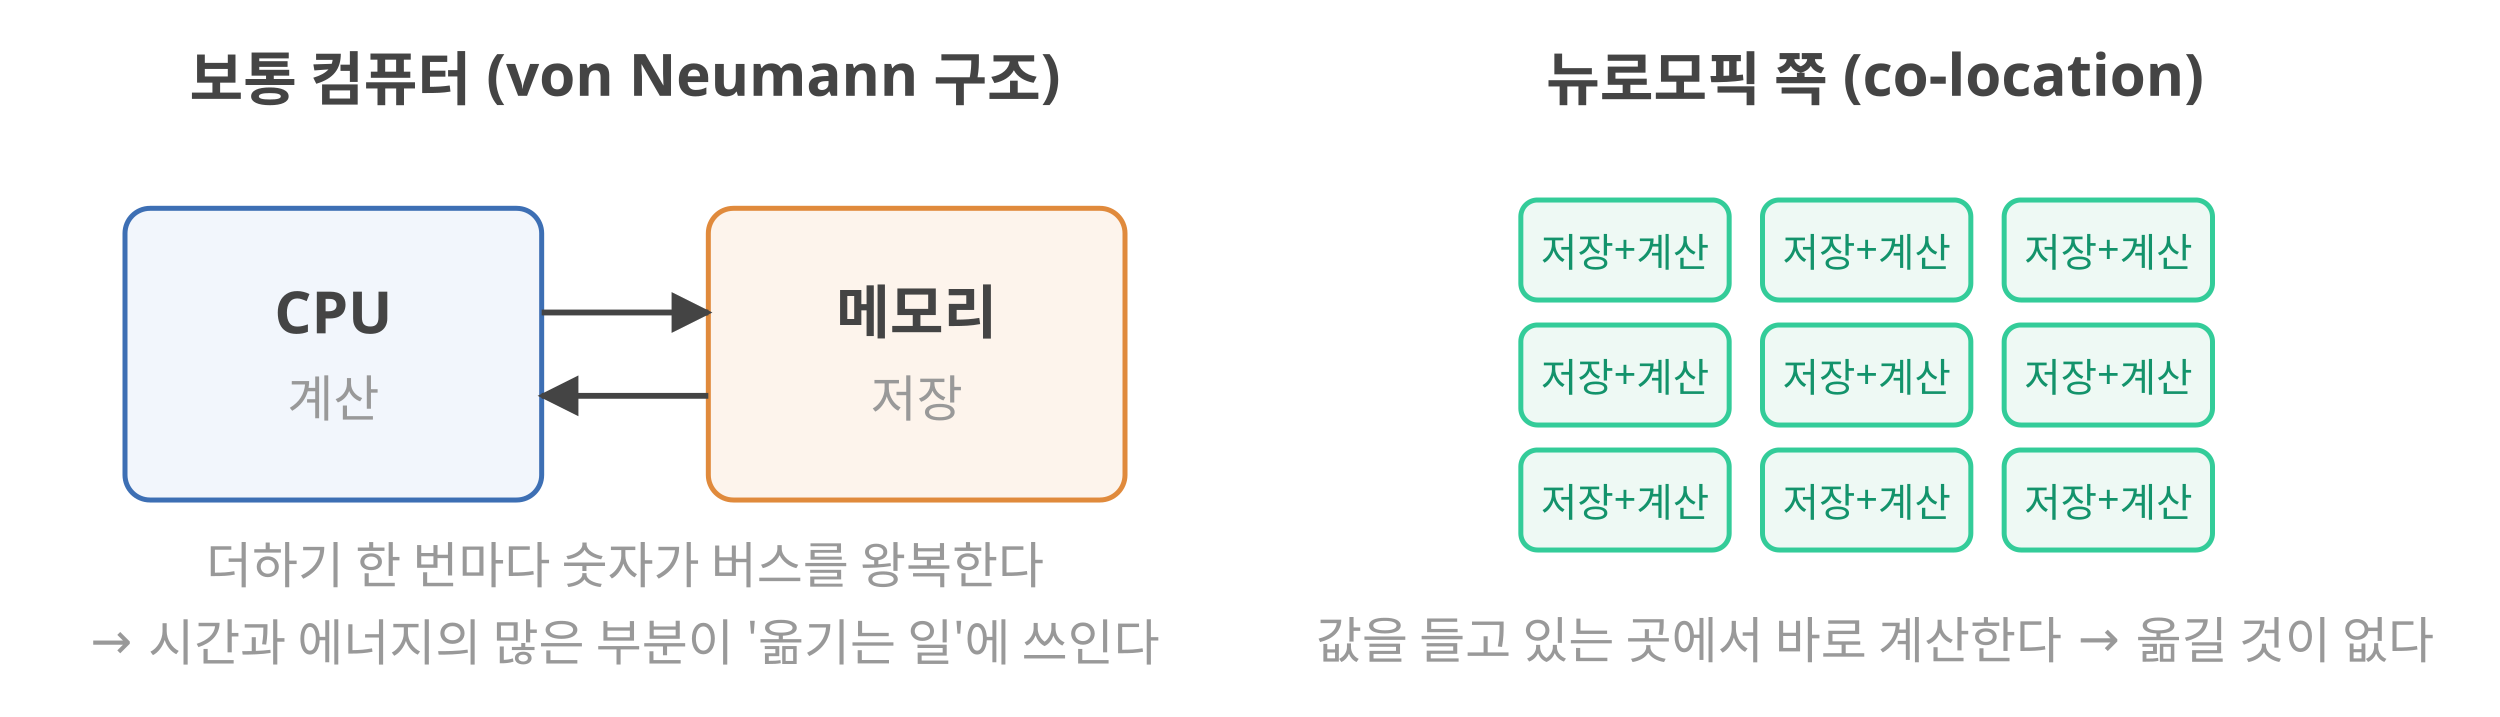
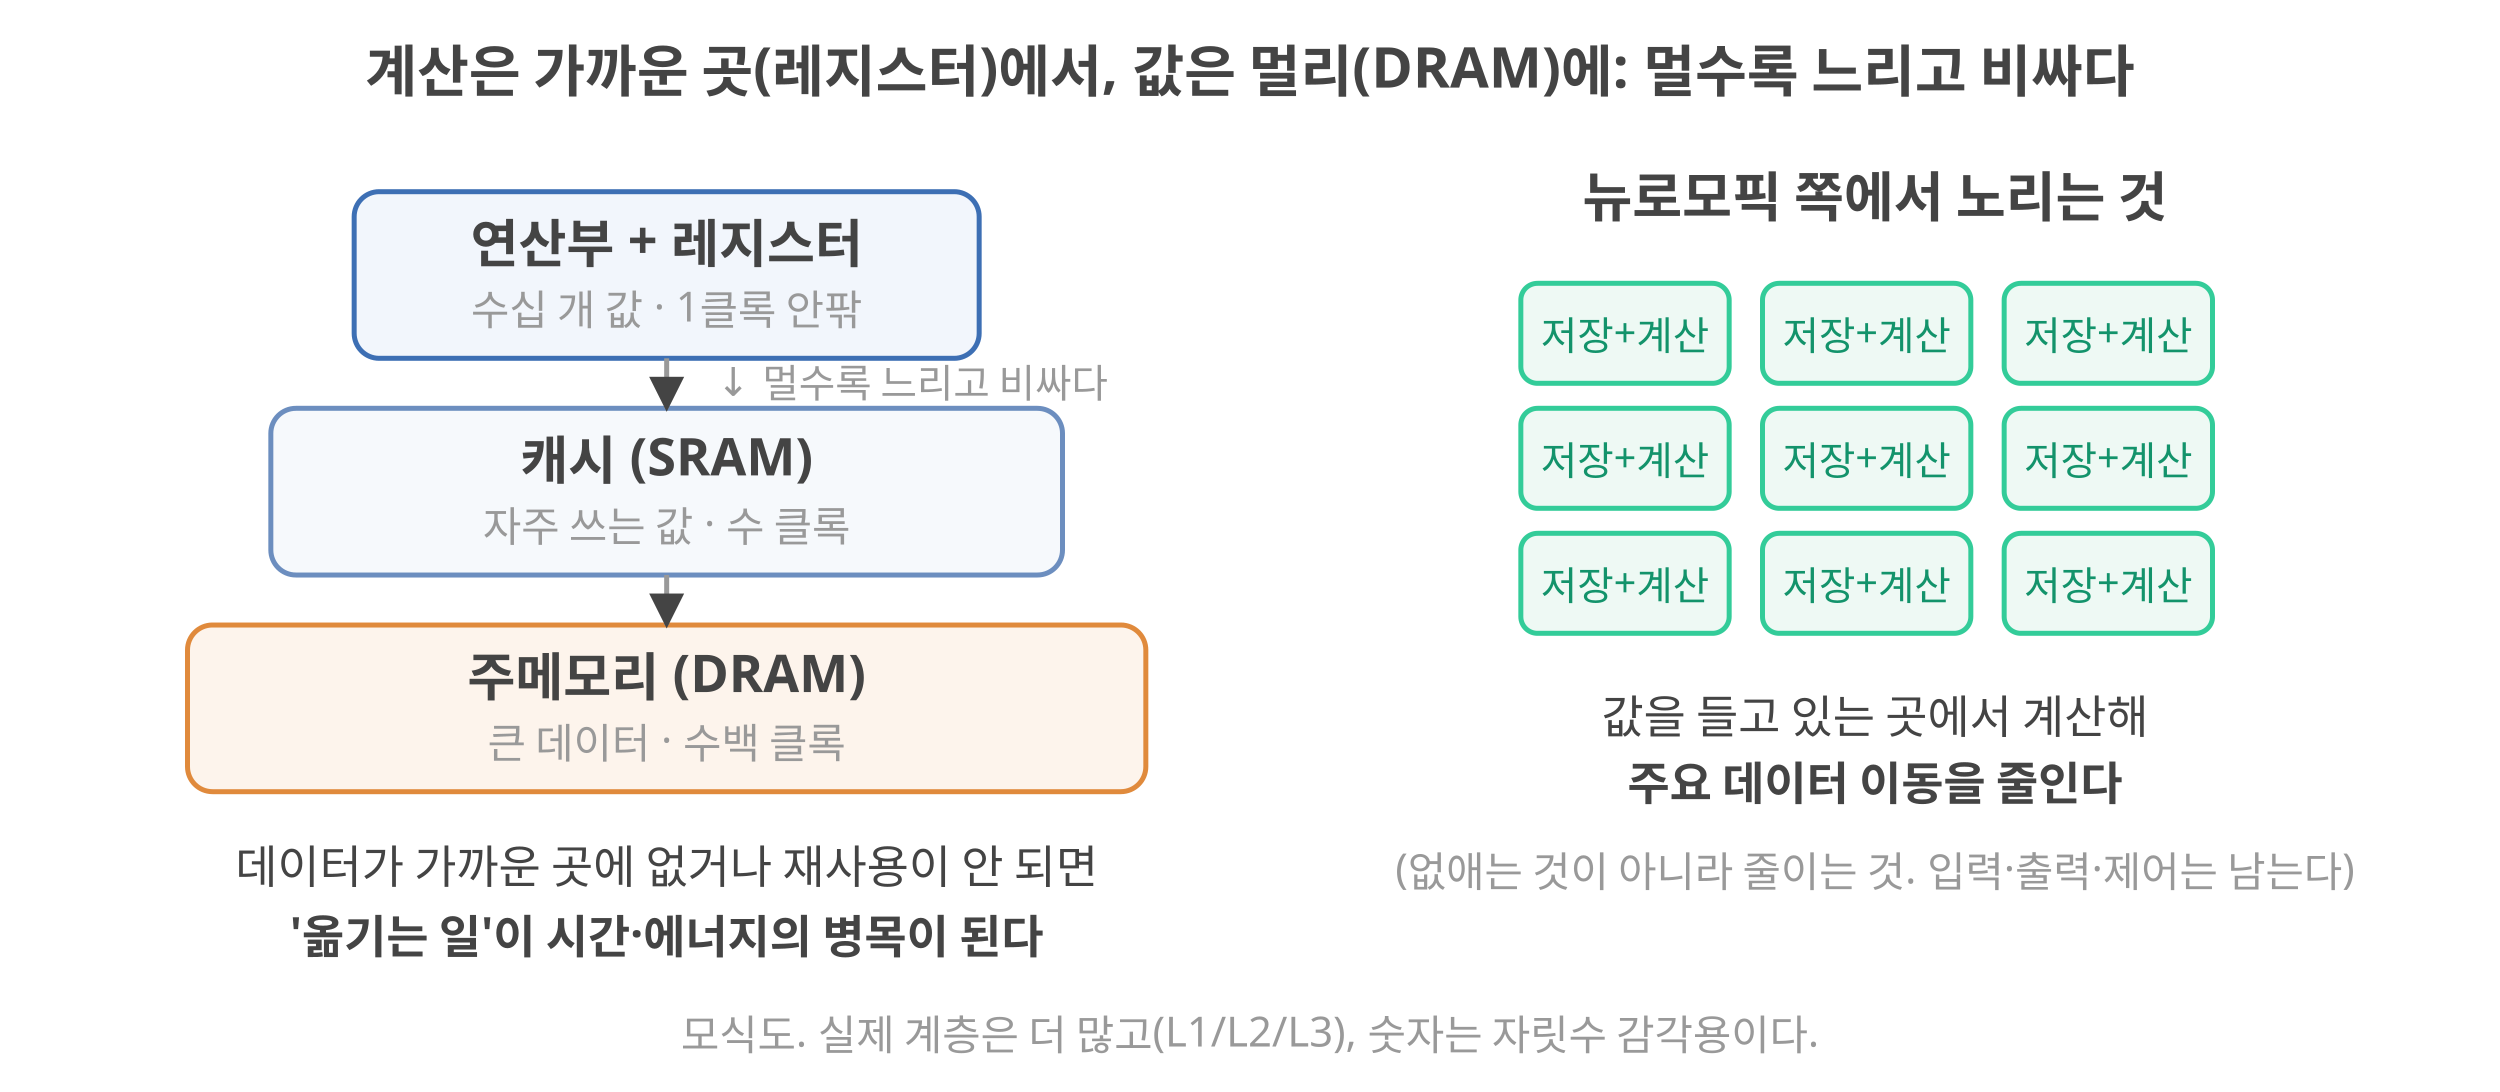
- <svg xmlns="http://www.w3.org/2000/svg" viewBox="0 0 600 172" width="100%" font-family="Noto Sans KR, Malgun Gothic, sans-serif" font-size="13" fill="#444">
+ <svg xmlns="http://www.w3.org/2000/svg" viewBox="0 0 600 262" width="100%" font-family="Noto Sans KR, Malgun Gothic, sans-serif" font-size="13" fill="#444">
  <defs>
    <marker id="arr" viewBox="0 0 10 10" refX="9" refY="5" markerWidth="7" markerHeight="7" orient="auto-start-reverse">
      <path d="M0,0 L10,5 L0,10 z" fill="#444" />
    </marker>
  </defs>
-   <text x="150" y="24" font-size="14" fill="#444" text-anchor="middle" font-weight="bold">보통 컴퓨터 (von Neumann 구조)</text>
-   <rect x="30" y="50" width="100" height="70" rx="6" fill="#f2f6fc" stroke="#3d6fb4" stroke-width="1.2" />
-   <text x="80" y="80" font-size="14" fill="#444" text-anchor="middle" font-weight="bold">CPU</text>
-   <text x="80" y="100" font-size="12" fill="#999" text-anchor="middle" font-weight="normal">계산</text>
-   <rect x="170" y="50" width="100" height="70" rx="6" fill="#fdf4ec" stroke="#e08a3c" stroke-width="1.2" />
-   <text x="220" y="80" font-size="14" fill="#444" text-anchor="middle" font-weight="bold">메모리</text>
-   <text x="220" y="100" font-size="12" fill="#999" text-anchor="middle" font-weight="normal">저장</text>
-   <line x1="130" y1="75" x2="170" y2="75" stroke="#444" stroke-width="1.4" marker-end="url(#arr)" />
-   <line x1="170" y1="95" x2="130" y2="95" stroke="#444" stroke-width="1.4" marker-end="url(#arr)" />
-   <text x="150" y="140" font-size="12" fill="#999" text-anchor="middle" font-weight="normal">더하기 한 번마다 숫자가 버스를 왕복한다</text>
-   <text x="150" y="158" font-size="12" fill="#999" text-anchor="middle" font-weight="normal">→ 시간과 에너지의 많은 부분이 '옮기는 일'에 쓰인다</text>
-   <text x="450" y="24" font-size="14" fill="#444" text-anchor="middle" font-weight="bold">뉴로모픽 쪽 (co-location)</text>
-   <rect x="365" y="48" width="50" height="24" rx="4" fill="#eef9f4" stroke="#33cc99" stroke-width="1.2" />
-   <text x="390" y="64" font-size="9.5" fill="#13936b" text-anchor="middle" font-weight="normal">저장+계산</text>
-   <rect x="365" y="78" width="50" height="24" rx="4" fill="#eef9f4" stroke="#33cc99" stroke-width="1.2" />
-   <text x="390" y="94" font-size="9.5" fill="#13936b" text-anchor="middle" font-weight="normal">저장+계산</text>
-   <rect x="365" y="108" width="50" height="24" rx="4" fill="#eef9f4" stroke="#33cc99" stroke-width="1.2" />
-   <text x="390" y="124" font-size="9.5" fill="#13936b" text-anchor="middle" font-weight="normal">저장+계산</text>
-   <rect x="423" y="48" width="50" height="24" rx="4" fill="#eef9f4" stroke="#33cc99" stroke-width="1.2" />
-   <text x="448" y="64" font-size="9.5" fill="#13936b" text-anchor="middle" font-weight="normal">저장+계산</text>
-   <rect x="423" y="78" width="50" height="24" rx="4" fill="#eef9f4" stroke="#33cc99" stroke-width="1.2" />
-   <text x="448" y="94" font-size="9.5" fill="#13936b" text-anchor="middle" font-weight="normal">저장+계산</text>
-   <rect x="423" y="108" width="50" height="24" rx="4" fill="#eef9f4" stroke="#33cc99" stroke-width="1.2" />
-   <text x="448" y="124" font-size="9.5" fill="#13936b" text-anchor="middle" font-weight="normal">저장+계산</text>
-   <rect x="481" y="48" width="50" height="24" rx="4" fill="#eef9f4" stroke="#33cc99" stroke-width="1.2" />
-   <text x="506" y="64" font-size="9.5" fill="#13936b" text-anchor="middle" font-weight="normal">저장+계산</text>
-   <rect x="481" y="78" width="50" height="24" rx="4" fill="#eef9f4" stroke="#33cc99" stroke-width="1.2" />
-   <text x="506" y="94" font-size="9.5" fill="#13936b" text-anchor="middle" font-weight="normal">저장+계산</text>
-   <rect x="481" y="108" width="50" height="24" rx="4" fill="#eef9f4" stroke="#33cc99" stroke-width="1.2" />
-   <text x="506" y="124" font-size="9.5" fill="#13936b" text-anchor="middle" font-weight="normal">저장+계산</text>
-   <text x="450" y="158" font-size="12" fill="#999" text-anchor="middle" font-weight="normal">값을 들고 있는 곳에서 바로 계산한다 → 옮길 것이 없다</text>
+   <text x="300" y="22" font-size="13.5" fill="#444" text-anchor="middle" font-weight="bold">계산은 가까운 곳(레지스터)에서, 값은 멀리(DRAM)에: 멀수록 느리고 비싸다</text>
+   <rect x="85.0" y="46" width="150" height="40" rx="6" fill="#f2f6fc" stroke="#3d6fb4" stroke-width="1.2" />
+   <text x="160" y="63" font-size="12.5" fill="#444" text-anchor="middle" font-weight="bold">연산부 + 레지스터</text>
+   <text x="160" y="78" font-size="10" fill="#999" text-anchor="middle" font-weight="normal">수십 개 값 · 1클록 안팎</text>
+   <rect x="65.0" y="98" width="190" height="40" rx="6" fill="#f6f9fc" stroke="#6c8ebf" stroke-width="1.2" />
+   <text x="160" y="115" font-size="12.5" fill="#444" text-anchor="middle" font-weight="bold">캐시 (SRAM)</text>
+   <text x="160" y="130" font-size="10" fill="#999" text-anchor="middle" font-weight="normal">자주 쓰는 값 · 수 클록</text>
+   <rect x="45.0" y="150" width="230" height="40" rx="6" fill="#fdf4ec" stroke="#e08a3c" stroke-width="1.2" />
+   <text x="160" y="167" font-size="12.5" fill="#444" text-anchor="middle" font-weight="bold">주메모리 (DRAM)</text>
+   <text x="160" y="182" font-size="10" fill="#999" text-anchor="middle" font-weight="normal">큰 데이터 · 수백 클록</text>
+   <line x1="160" y1="86" x2="160" y2="98" stroke="#999" stroke-width="1.2" marker-end="url(#arr)" />
+   <line x1="160" y1="138" x2="160" y2="150" stroke="#999" stroke-width="1.2" marker-end="url(#arr)" />
+   <text x="172" y="95" font-size="9.5" fill="#999" text-anchor="start" font-weight="normal">↓ 멀수록 느리고 비싸다</text>
+   <text x="160" y="212" font-size="11" fill="#444" text-anchor="middle" font-weight="normal">데이터가 가까운 곳에 없거나 재사용이 안 되면</text>
+   <text x="160" y="228" font-size="11" fill="#444" text-anchor="middle" font-weight="bold">'옮기는 일'이 시간·에너지의 병목이 된다</text>
+   <text x="450" y="52" font-size="13" fill="#444" text-anchor="middle" font-weight="bold">뉴로모픽 쪽에서 노리는 것</text>
+   <rect x="365" y="68" width="50" height="24" rx="4" fill="#eef9f4" stroke="#33cc99" stroke-width="1.2" />
+   <text x="390" y="84" font-size="9.5" fill="#13936b" text-anchor="middle" font-weight="normal">저장+계산</text>
+   <rect x="365" y="98" width="50" height="24" rx="4" fill="#eef9f4" stroke="#33cc99" stroke-width="1.2" />
+   <text x="390" y="114" font-size="9.5" fill="#13936b" text-anchor="middle" font-weight="normal">저장+계산</text>
+   <rect x="365" y="128" width="50" height="24" rx="4" fill="#eef9f4" stroke="#33cc99" stroke-width="1.2" />
+   <text x="390" y="144" font-size="9.5" fill="#13936b" text-anchor="middle" font-weight="normal">저장+계산</text>
+   <rect x="423" y="68" width="50" height="24" rx="4" fill="#eef9f4" stroke="#33cc99" stroke-width="1.2" />
+   <text x="448" y="84" font-size="9.5" fill="#13936b" text-anchor="middle" font-weight="normal">저장+계산</text>
+   <rect x="423" y="98" width="50" height="24" rx="4" fill="#eef9f4" stroke="#33cc99" stroke-width="1.2" />
+   <text x="448" y="114" font-size="9.5" fill="#13936b" text-anchor="middle" font-weight="normal">저장+계산</text>
+   <rect x="423" y="128" width="50" height="24" rx="4" fill="#eef9f4" stroke="#33cc99" stroke-width="1.2" />
+   <text x="448" y="144" font-size="9.5" fill="#13936b" text-anchor="middle" font-weight="normal">저장+계산</text>
+   <rect x="481" y="68" width="50" height="24" rx="4" fill="#eef9f4" stroke="#33cc99" stroke-width="1.2" />
+   <text x="506" y="84" font-size="9.5" fill="#13936b" text-anchor="middle" font-weight="normal">저장+계산</text>
+   <rect x="481" y="98" width="50" height="24" rx="4" fill="#eef9f4" stroke="#33cc99" stroke-width="1.2" />
+   <text x="506" y="114" font-size="9.5" fill="#13936b" text-anchor="middle" font-weight="normal">저장+계산</text>
+   <rect x="481" y="128" width="50" height="24" rx="4" fill="#eef9f4" stroke="#33cc99" stroke-width="1.2" />
+   <text x="506" y="144" font-size="9.5" fill="#13936b" text-anchor="middle" font-weight="normal">저장+계산</text>
+   <text x="450" y="176" font-size="11" fill="#444" text-anchor="middle" font-weight="normal">값을 들고 있는 곳에서 계산해</text>
+   <text x="450" y="192" font-size="11" fill="#444" text-anchor="middle" font-weight="bold">주요 데이터 이동을 줄인다</text>
+   <text x="450" y="212" font-size="10" fill="#999" text-anchor="middle" font-weight="normal">(없애는 것이 아니라 줄이는 것. 입력·출력·제어는 남는다)</text>
+   <text x="300" y="252" font-size="10" fill="#999" text-anchor="middle" font-weight="normal">모식도. 실제 계층은 더 많고(L1/L2/L3), 숫자는 자릿수 감각용이다.</text>
</svg>
